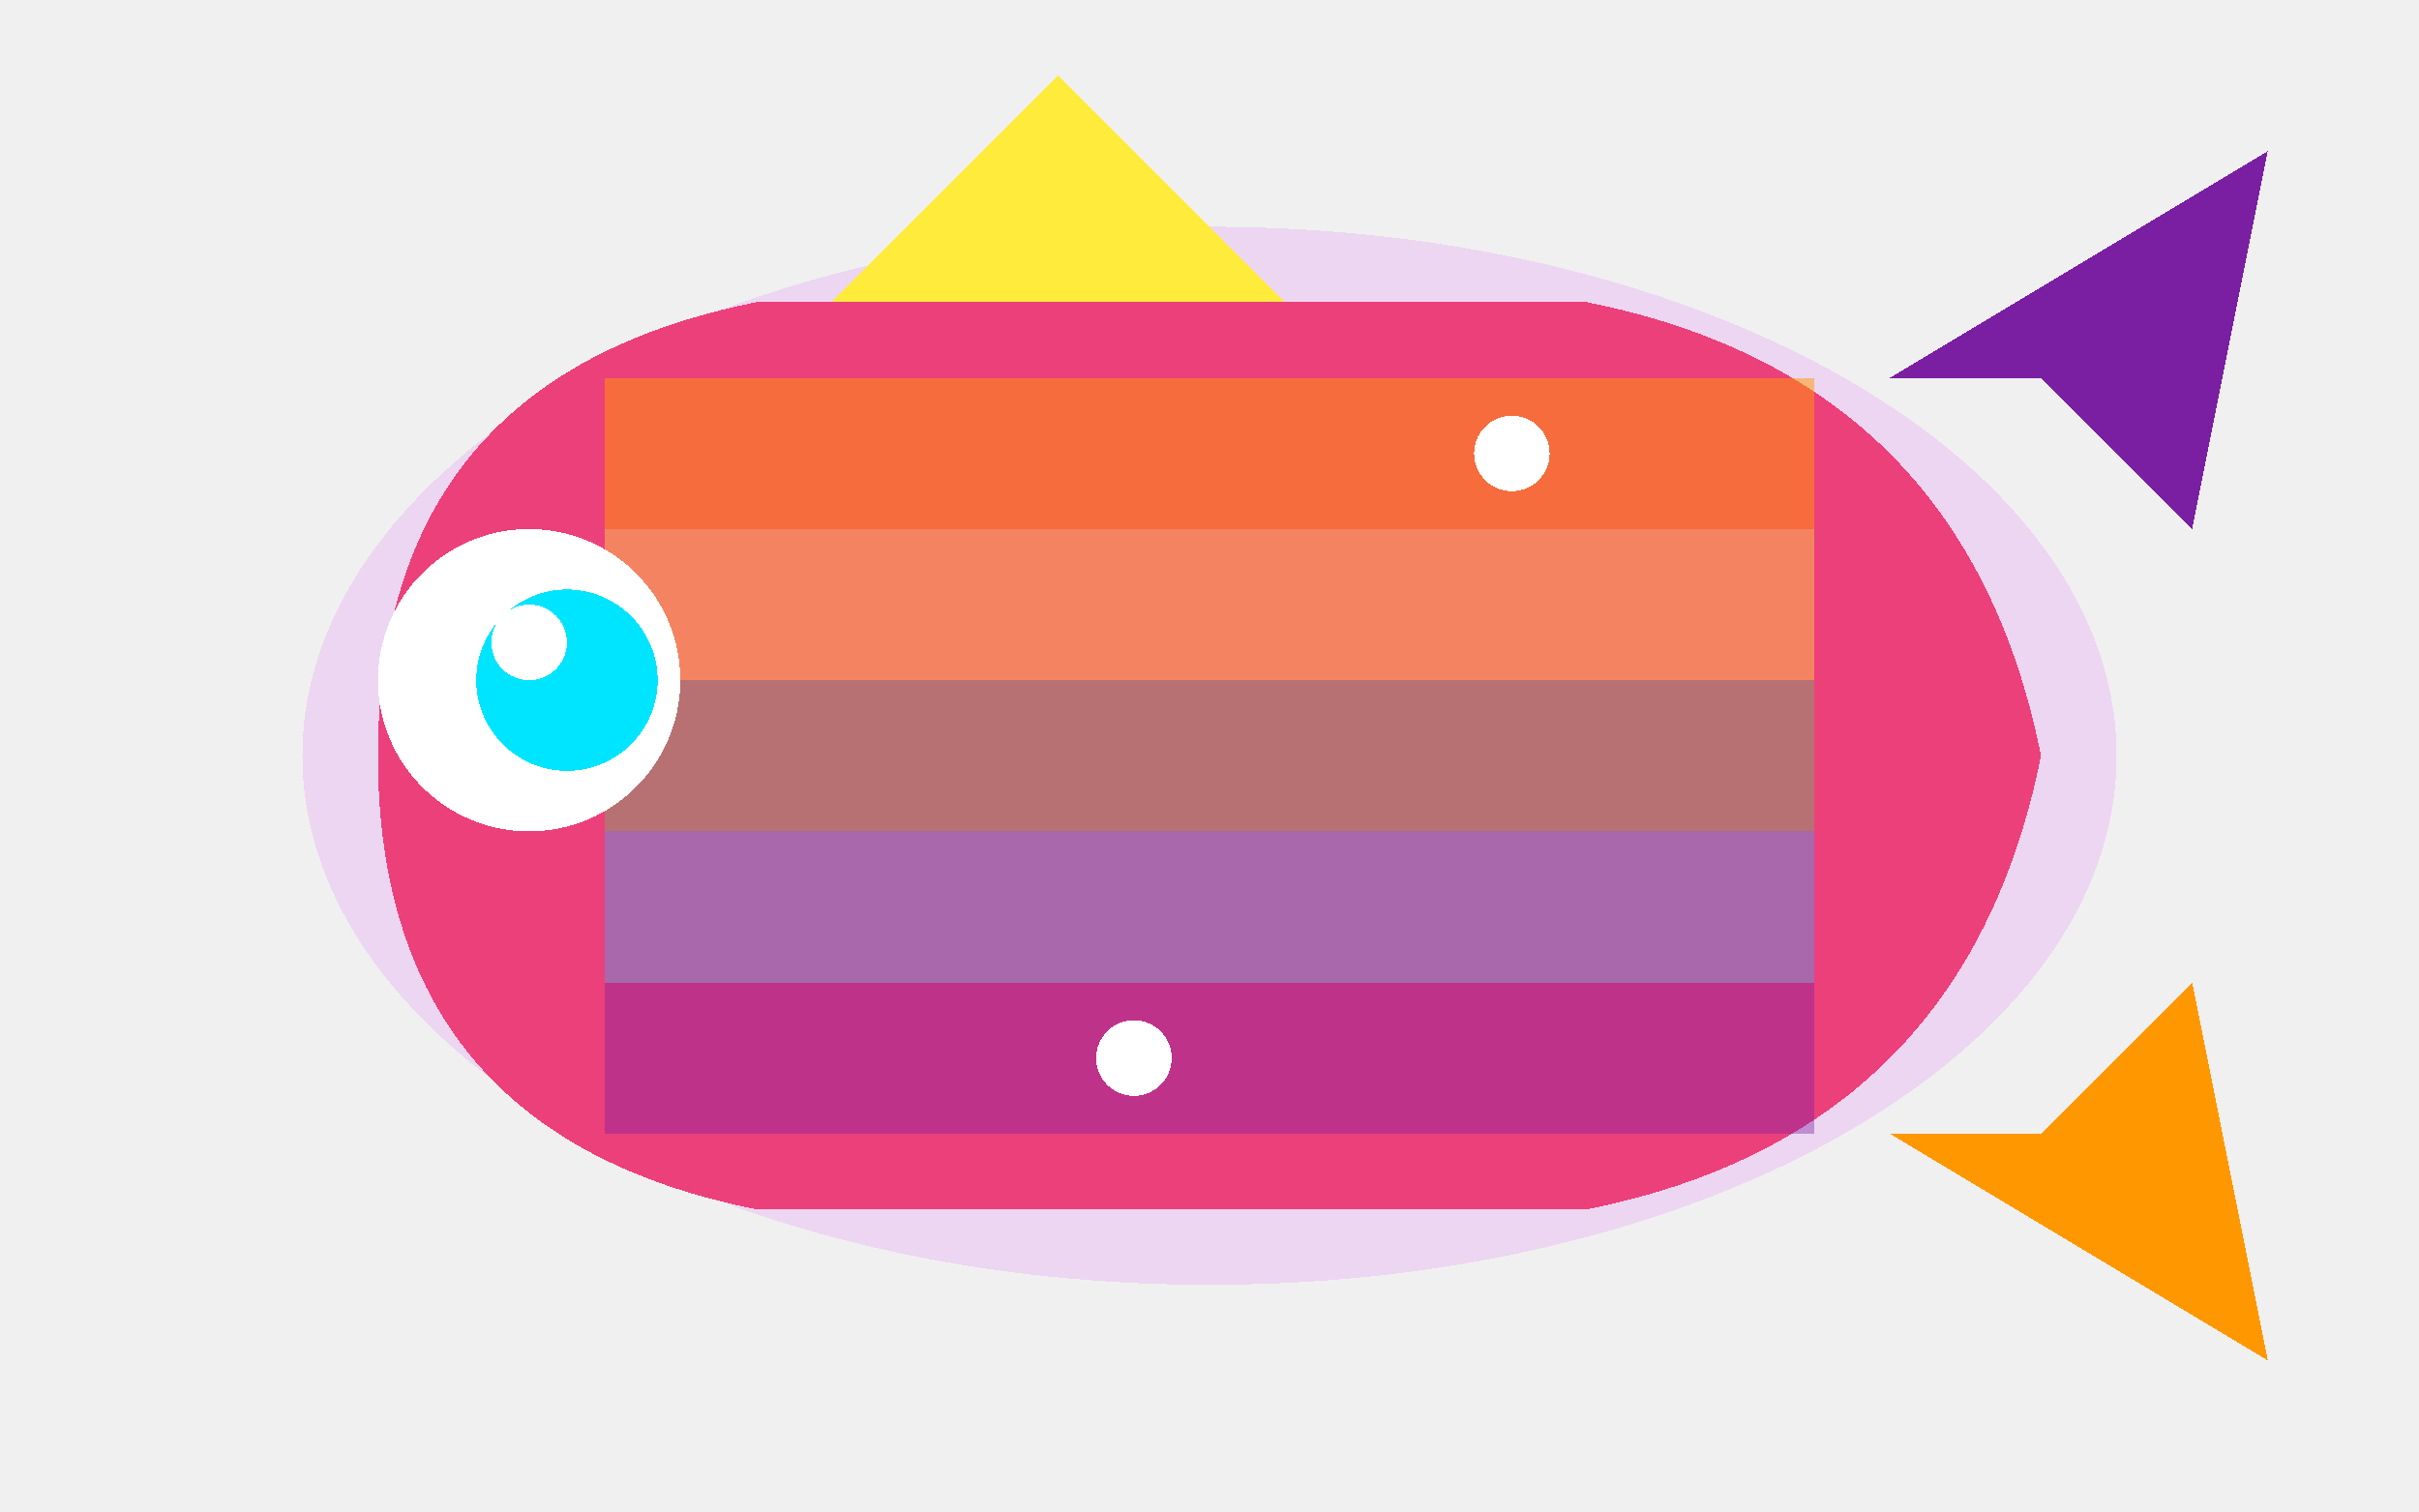
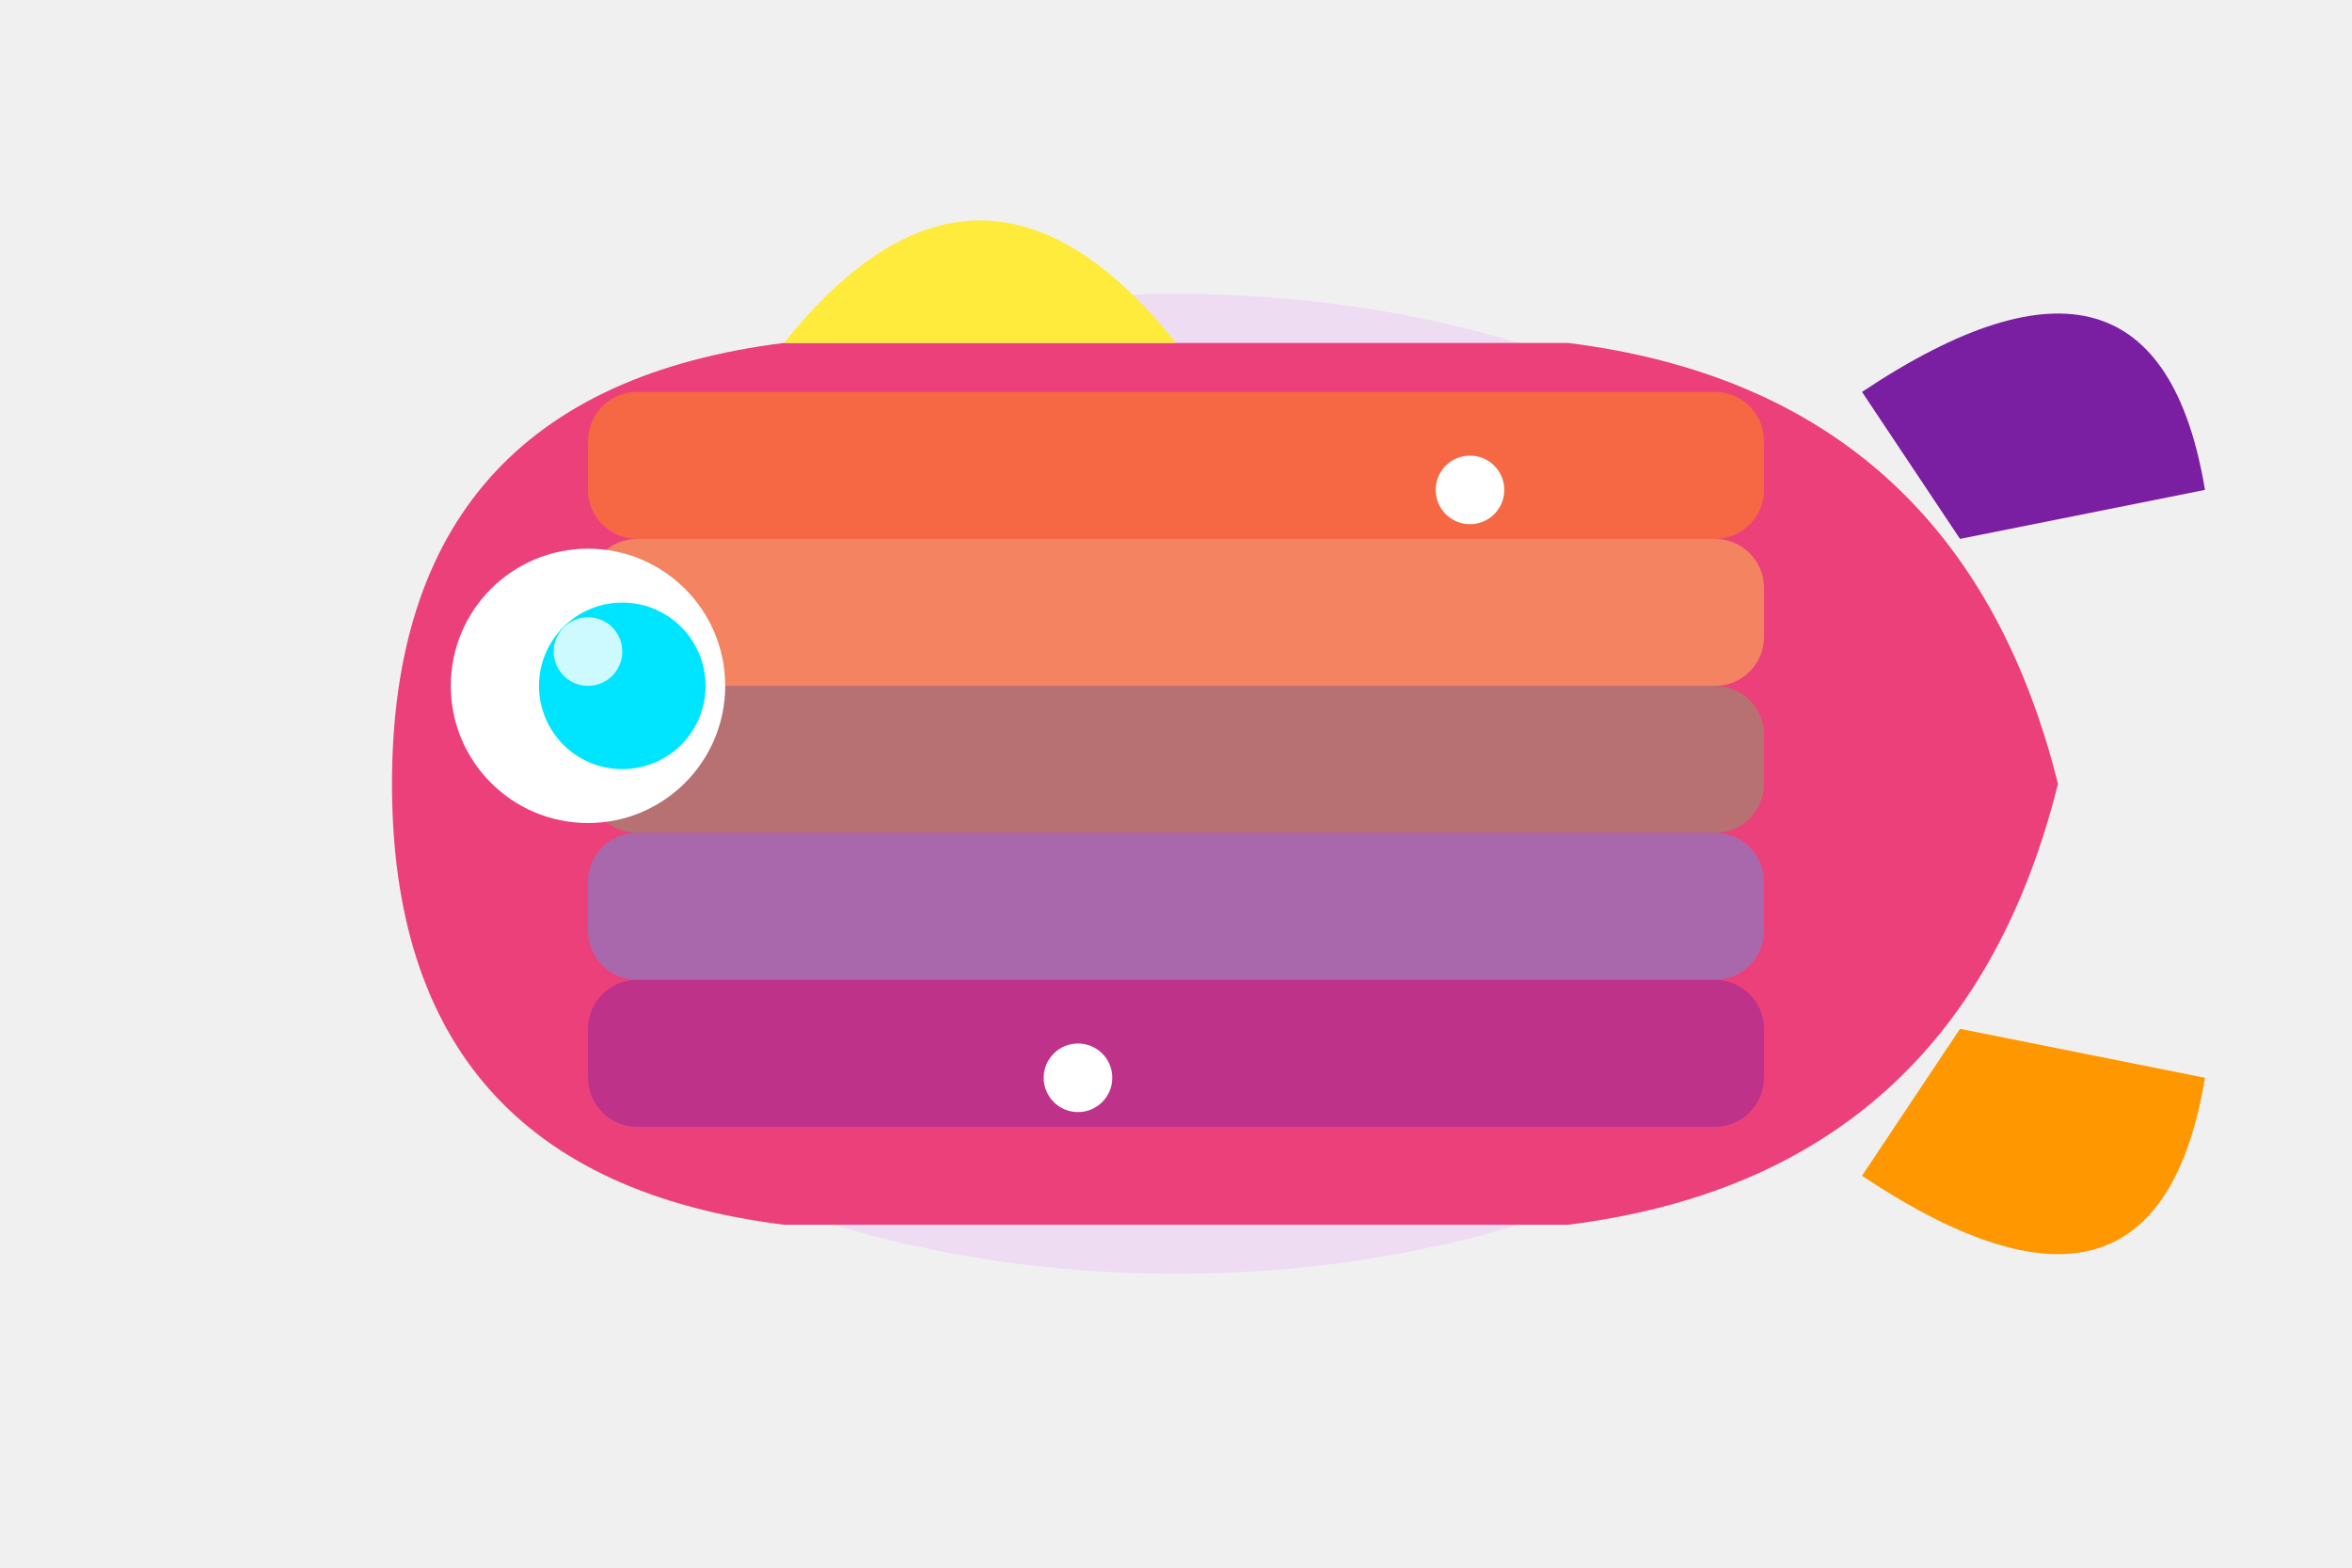
- <svg xmlns="http://www.w3.org/2000/svg" viewBox="0 0 32 20" width="64" height="40" shape-rendering="crispEdges">
-   <ellipse cx="16" cy="10" rx="12" ry="7" fill="#E040FB" opacity="0.15">
-     <animate attributeName="opacity" values="0.1;0.25;0.1" dur="1.5s" repeatCount="indefinite" />
+ <svg xmlns="http://www.w3.org/2000/svg" viewBox="0 0 48 32" width="48" height="32">
+   <ellipse cx="24" cy="16" rx="16" ry="10" fill="#E040FB" opacity="0.12">
+     <animate attributeName="opacity" values="0.08;0.2;0.08" dur="1.5s" repeatCount="indefinite" />
  </ellipse>
-   <path d="M5,10 Q5,5 10,4 L21,4 Q26,5 27,10 Q26,15 21,16 L10,16 Q5,15 5,10 Z" fill="#EC407A" />
-   <rect x="8" y="5" width="16" height="2" fill="#FF9800" opacity="0.5" />
-   <rect x="8" y="7" width="16" height="2" fill="#FFEB3B" opacity="0.4" />
-   <rect x="8" y="9" width="16" height="2" fill="#66BB6A" opacity="0.4" />
-   <rect x="8" y="11" width="16" height="2" fill="#42A5F5" opacity="0.4" />
-   <rect x="8" y="13" width="16" height="2" fill="#7B1FA2" opacity="0.4" />
-   <path d="M25,5 L30,2 L29,7 L27,5 Z" fill="#7B1FA2" />
-   <path d="M25,15 L30,18 L29,13 L27,15 Z" fill="#FF9800" />
-   <path d="M11,4 L14,1 L17,4 Z" fill="#FFEB3B" />
-   <circle cx="7" cy="9" r="2" fill="white" />
-   <circle cx="7.5" cy="9" r="1.2" fill="#00E5FF" />
-   <circle cx="7" cy="8.5" r="0.5" fill="white" />
-   <circle cx="20" cy="6" r="0.5" fill="white">
+   <path d="M8,16 Q8,8 16,7 L32,7 Q40,8 42,16 Q40,24 32,25 L16,25 Q8,24 8,16 Z" fill="#EC407A" />
+   <rect x="12" y="8" width="24" height="3" fill="#FF9800" opacity="0.45" rx="1" />
+   <rect x="12" y="11" width="24" height="3" fill="#FFEB3B" opacity="0.4" rx="1" />
+   <rect x="12" y="14" width="24" height="3" fill="#66BB6A" opacity="0.4" rx="1" />
+   <rect x="12" y="17" width="24" height="3" fill="#42A5F5" opacity="0.4" rx="1" />
+   <rect x="12" y="20" width="24" height="3" fill="#7B1FA2" opacity="0.4" rx="1" />
+   <path d="M38,8 Q44,4 45,10 L40,11 Z" fill="#7B1FA2" />
+   <path d="M38,24 Q44,28 45,22 L40,21 Z" fill="#FF9800" />
+   <path d="M16,7 Q20,2 24,7 Z" fill="#FFEB3B" />
+   <circle cx="12" cy="14" r="2.8" fill="white" />
+   <circle cx="12.7" cy="14" r="1.7" fill="#00E5FF" />
+   <circle cx="12" cy="13.3" r="0.7" fill="white" opacity="0.8" />
+   <circle cx="30" cy="10" r="0.7" fill="white">
    <animate attributeName="opacity" values="0;1;0" dur="1.2s" repeatCount="indefinite" />
  </circle>
-   <circle cx="15" cy="14" r="0.5" fill="white">
+   <circle cx="22" cy="22" r="0.7" fill="white">
    <animate attributeName="opacity" values="0;1;0" dur="1.8s" repeatCount="indefinite" begin="0.4s" />
  </circle>
</svg>
